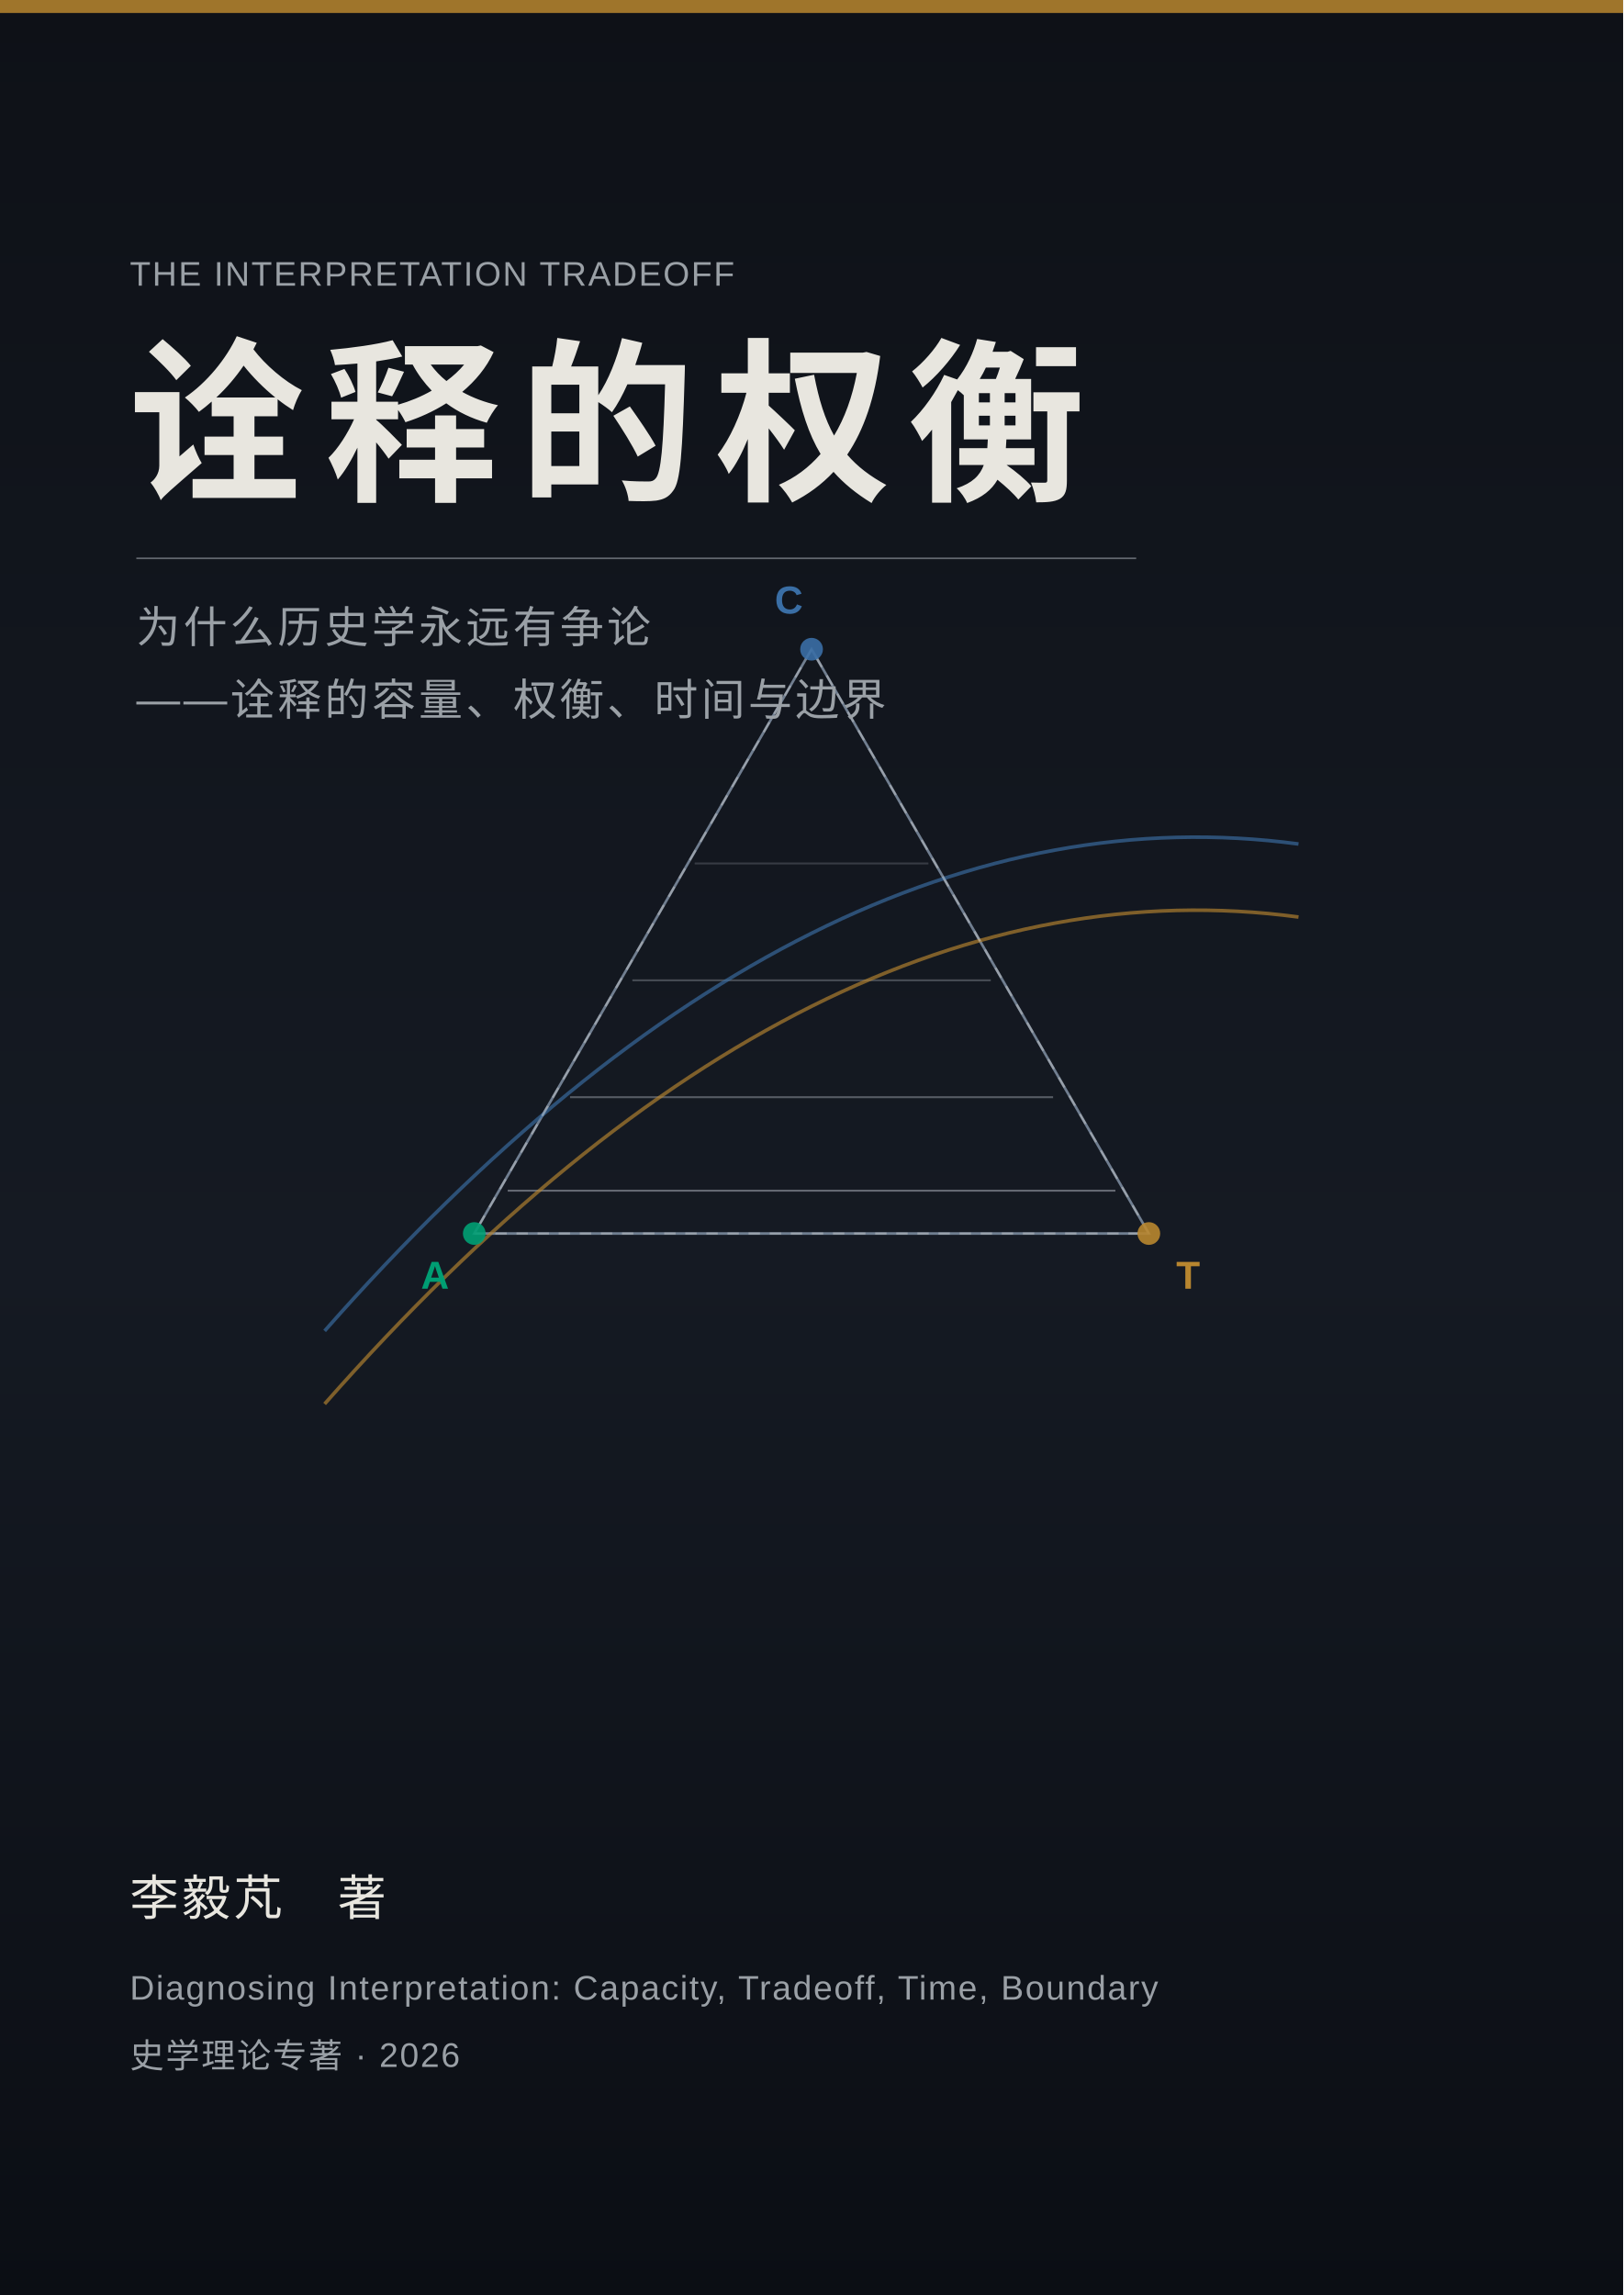
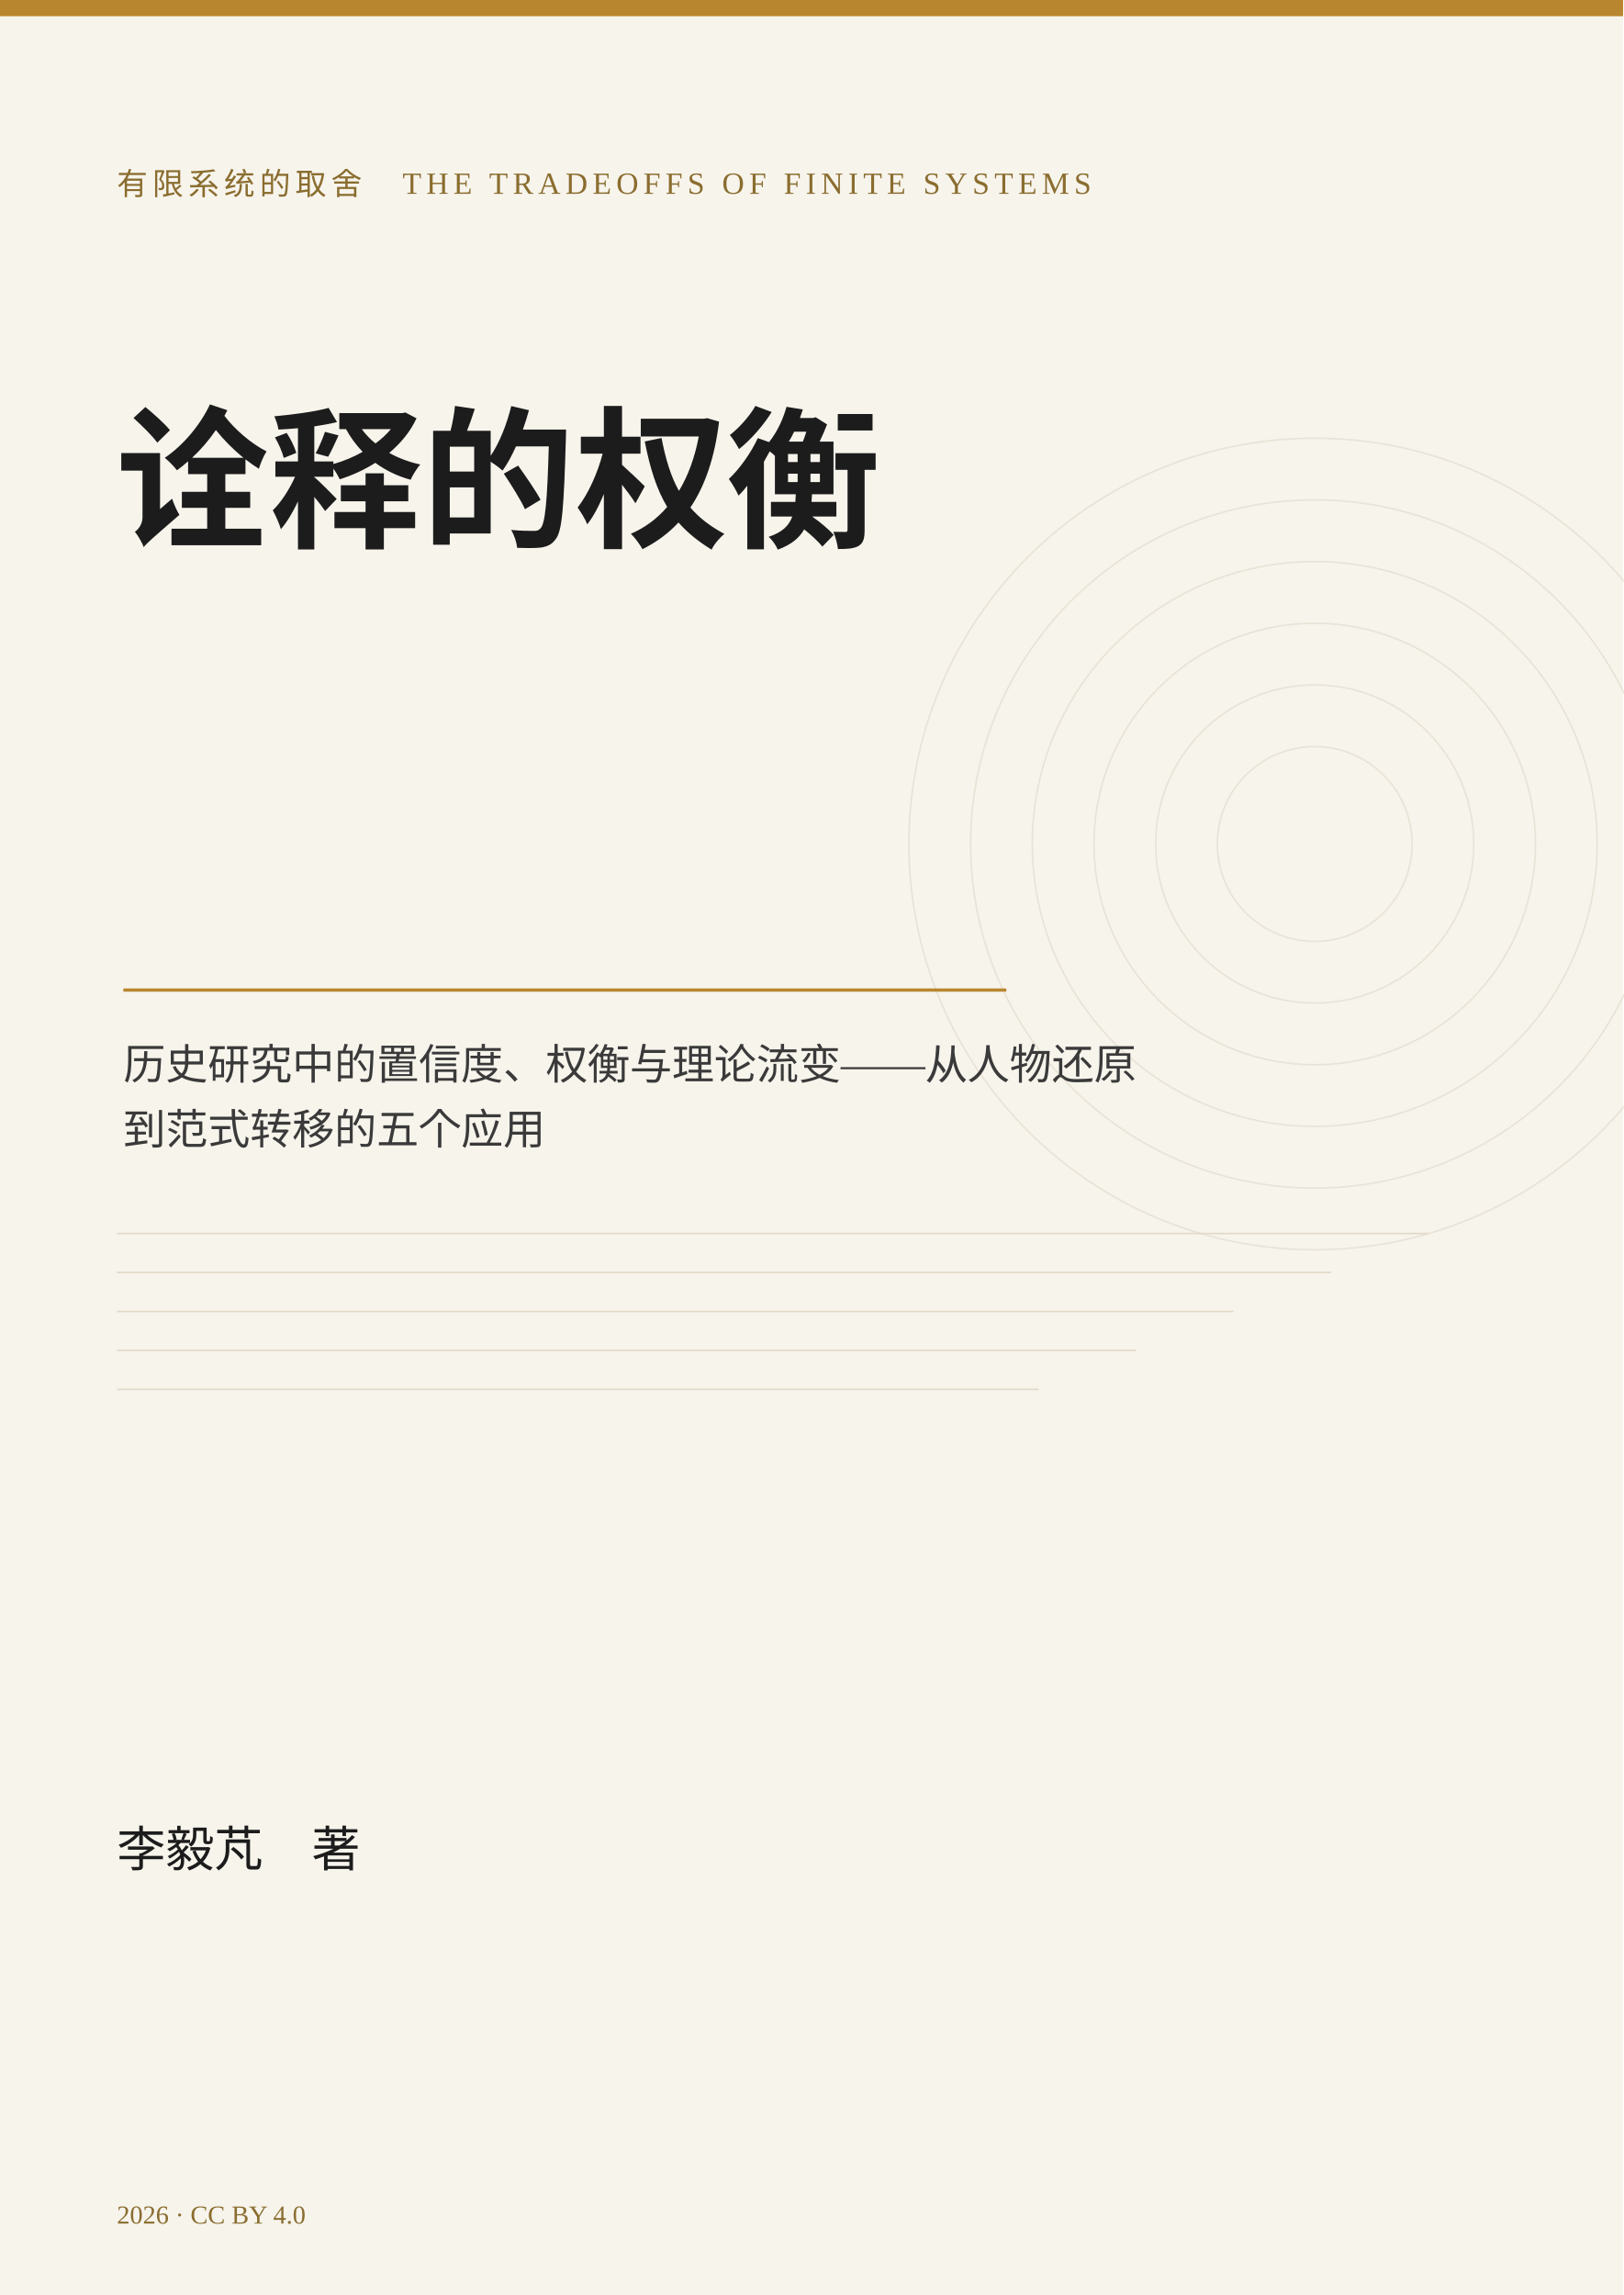
<svg xmlns="http://www.w3.org/2000/svg" viewBox="0 0 1000 1414" width="1000" height="1414">
-   <defs>
-     <linearGradient id="bg" x1="0" y1="0" x2="0" y2="1">
-       <stop offset="0" stop-color="#0e1117" />
-       <stop offset="0.55" stop-color="#151a23" />
-       <stop offset="1" stop-color="#0b0e14" />
-     </linearGradient>
-   </defs>
-   <rect x="0" y="0" width="1000" height="1414" fill="url(#bg)" />
-   <rect x="0" y="0" width="1000" height="8" fill="#b8862f" opacity="0.85" />
-   <polygon points="500.0,400.0 292.2,760.0 707.8,760.0" fill="none" stroke="#8fa0b5" stroke-width="1.6" opacity="0.75" />
-   <line x1="428.0" y1="532.0" x2="572.0" y2="532.0" stroke="#c9cfd8" stroke-width="1.2" opacity="0.20" />
-   <line x1="389.6" y1="604.0" x2="610.4" y2="604.0" stroke="#c9cfd8" stroke-width="1.2" opacity="0.28" />
-   <line x1="351.2" y1="676.0" x2="648.8" y2="676.0" stroke="#c9cfd8" stroke-width="1.2" opacity="0.36" />
-   <line x1="312.8" y1="733.6" x2="687.2" y2="733.6" stroke="#c9cfd8" stroke-width="1.2" opacity="0.44" />
-   <path d="M 200 820 Q 500 480 800 520" fill="none" stroke="#3a6ea5" stroke-width="2.2" opacity="0.65" />
-   <path d="M 200 865 Q 500 525 800 565" fill="none" stroke="#b8862f" stroke-width="2.2" opacity="0.65" />
-   <line x1="500.0" y1="400.0" x2="292.2" y2="760.0" stroke="#c9c9c9" stroke-width="1.4" opacity="0.45" stroke-dasharray="7,6" />
-   <line x1="292.2" y1="760.0" x2="707.8" y2="760.0" stroke="#c9c9c9" stroke-width="1.4" opacity="0.45" stroke-dasharray="7,6" />
-   <line x1="707.8" y1="760.0" x2="500.0" y2="400.0" stroke="#c9c9c9" stroke-width="1.4" opacity="0.45" stroke-dasharray="7,6" />
-   <circle cx="500.0" cy="400.0" r="7" fill="#3a6ea5" opacity="0.9" />
-   <circle cx="292.2" cy="760.0" r="7" fill="#009E73" opacity="0.9" />
-   <circle cx="707.8" cy="760.0" r="7" fill="#b8862f" opacity="0.9" />
-   <style>
- text{font-family:'Microsoft YaHei','SimHei',Arial,sans-serif;}
- .ttl{font-size:108px;font-weight:700;letter-spacing:12px;fill:#e8e6df;}
- .sub{font-size:27px;fill:#9aa0a6;letter-spacing:2px;}
- .eng{font-size:21px;fill:#9aa0a6;letter-spacing:1px;}
- .au{font-size:30px;fill:#e8e6df;letter-spacing:2px;}
- .rule{stroke:#9aa0a6;stroke-width:1;opacity:0.6;}
- .lab{font-size:24px;font-weight:700;}
- </style>
-   <text x="80" y="176" class="eng">THE INTERPRETATION TRADEOFF</text>
-   <text x="80" y="300" class="ttl">诠释的权衡</text>
-   <line x1="84" y1="344" x2="700" y2="344" class="rule" />
-   <text x="84" y="396" class="sub">为什么历史学永远有争论</text>
-   <text x="84" y="440" class="sub">——诠释的容量、权衡、时间与边界</text>
-   <text x="486" y="378" class="lab" fill="#3a6ea5" text-anchor="middle">C</text>
-   <text x="268" y="794" class="lab" fill="#009E73" text-anchor="middle">A</text>
-   <text x="732" y="794" class="lab" fill="#b8862f" text-anchor="middle">T</text>
-   <text x="80" y="1180" class="au">李毅芃　著</text>
-   <text x="80" y="1232" class="eng">Diagnosing Interpretation: Capacity, Tradeoff, Time, Boundary</text>
-   <text x="80" y="1274" class="eng">史学理论专著 · 2026</text>
+   <rect width="1000" height="1414" fill="#f7f4ec" />
+   <rect x="0" y="0" width="1000" height="10" fill="#b8862f" />
+   <circle cx="810" cy="520" r="60" fill="none" stroke="#d8cfbc" stroke-width="1" opacity="0.45" />
+   <circle cx="810" cy="520" r="98" fill="none" stroke="#d8cfbc" stroke-width="1" opacity="0.45" />
+   <circle cx="810" cy="520" r="136" fill="none" stroke="#d8cfbc" stroke-width="1" opacity="0.45" />
+   <circle cx="810" cy="520" r="174" fill="none" stroke="#d8cfbc" stroke-width="1" opacity="0.45" />
+   <circle cx="810" cy="520" r="212" fill="none" stroke="#d8cfbc" stroke-width="1" opacity="0.45" />
+   <circle cx="810" cy="520" r="250" fill="none" stroke="#d8cfbc" stroke-width="1" opacity="0.45" />
+   <line x1="72" y1="760" x2="880" y2="760" stroke="#e2dac9" stroke-width="1" />
+   <line x1="72" y1="784" x2="820" y2="784" stroke="#e2dac9" stroke-width="1" />
+   <line x1="72" y1="808" x2="760" y2="808" stroke="#e2dac9" stroke-width="1" />
+   <line x1="72" y1="832" x2="700" y2="832" stroke="#e2dac9" stroke-width="1" />
+   <line x1="72" y1="856" x2="640" y2="856" stroke="#e2dac9" stroke-width="1" />
+   <style>text{font-family:"Times New Roman","SimSun",serif}</style>
+   <text x="72" y="120" font-size="19" fill="#8a6d2f" letter-spacing="3">有限系统的取舍　THE TRADEOFFS OF FINITE SYSTEMS</text>
+   <text x="72" y="330" font-size="94" font-weight="700" fill="#1c1c1c">诠释的权衡</text>
+   <line x1="76" y1="610" x2="620" y2="610" stroke="#b8862f" stroke-width="2" />
+   <text x="76" y="665" font-size="26" fill="#3a3a3a">历史研究中的置信度、权衡与理论流变——从人物还原</text>
+   <text x="76" y="705" font-size="26" fill="#3a3a3a">到范式转移的五个应用</text>
+   <text x="72" y="1150" font-size="30" fill="#1c1c1c">李毅芃　著</text>
+   <text x="72" y="1370" font-size="16" fill="#8a6d2f">2026 · CC BY 4.0</text>
</svg>
